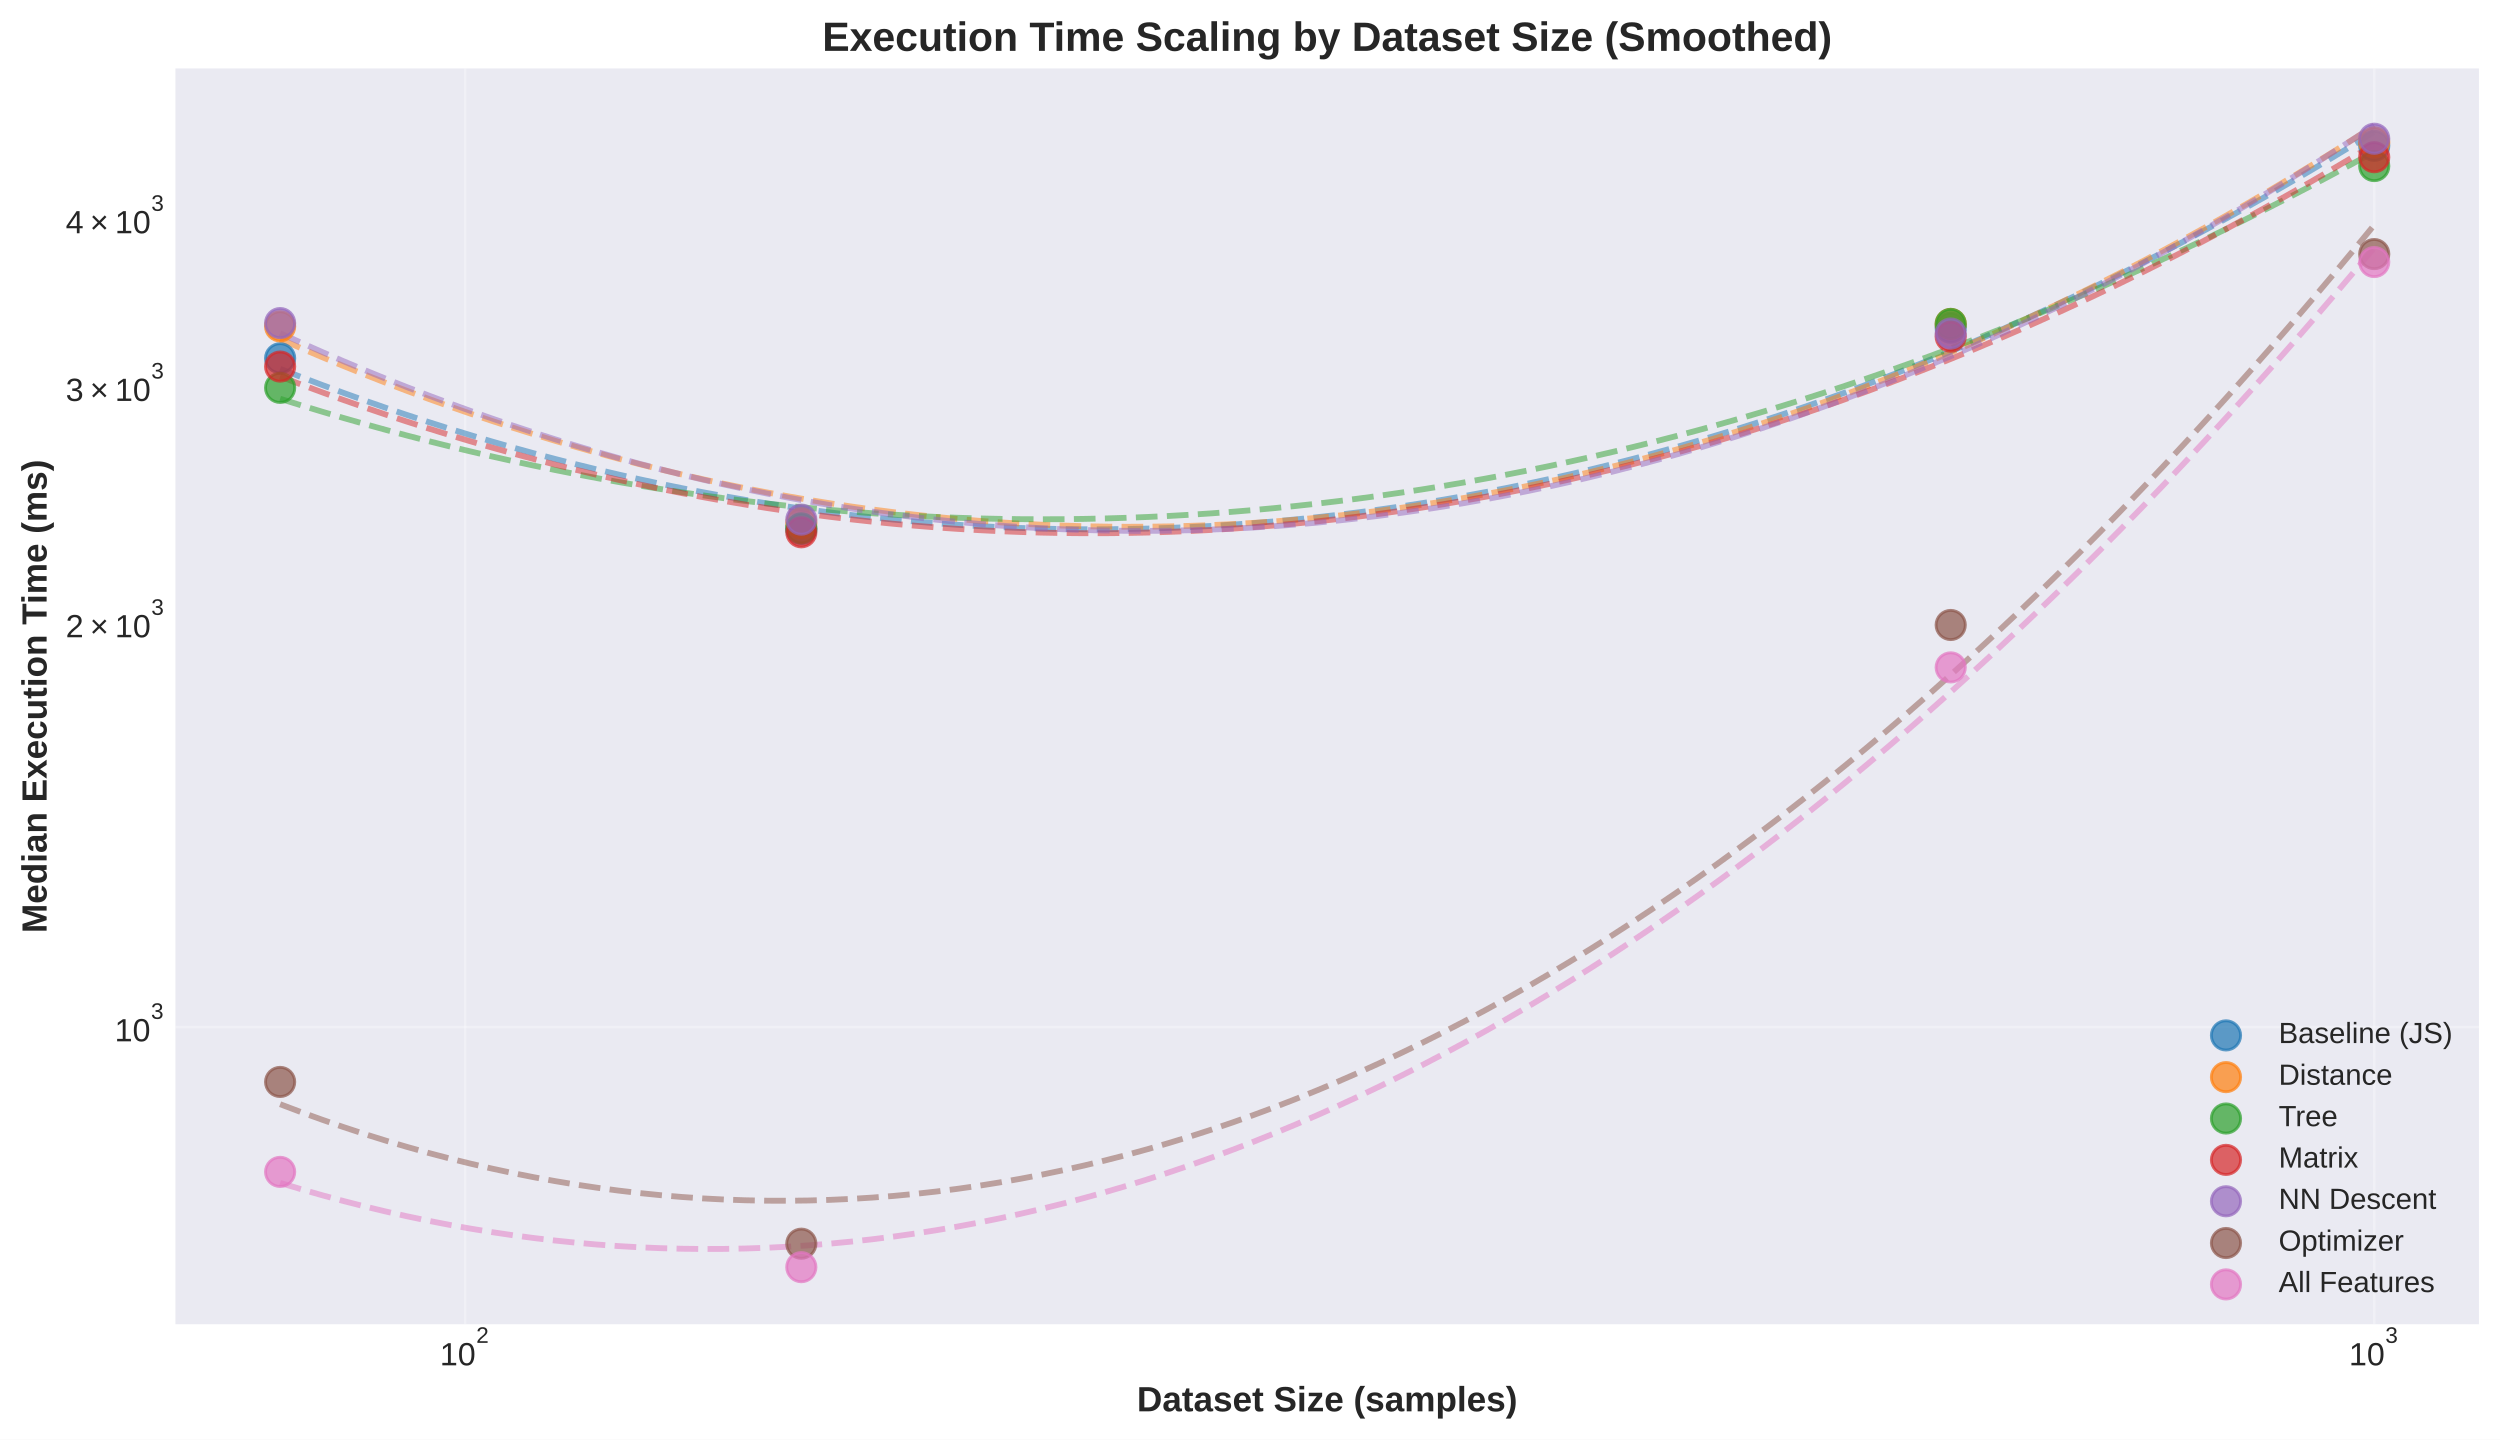
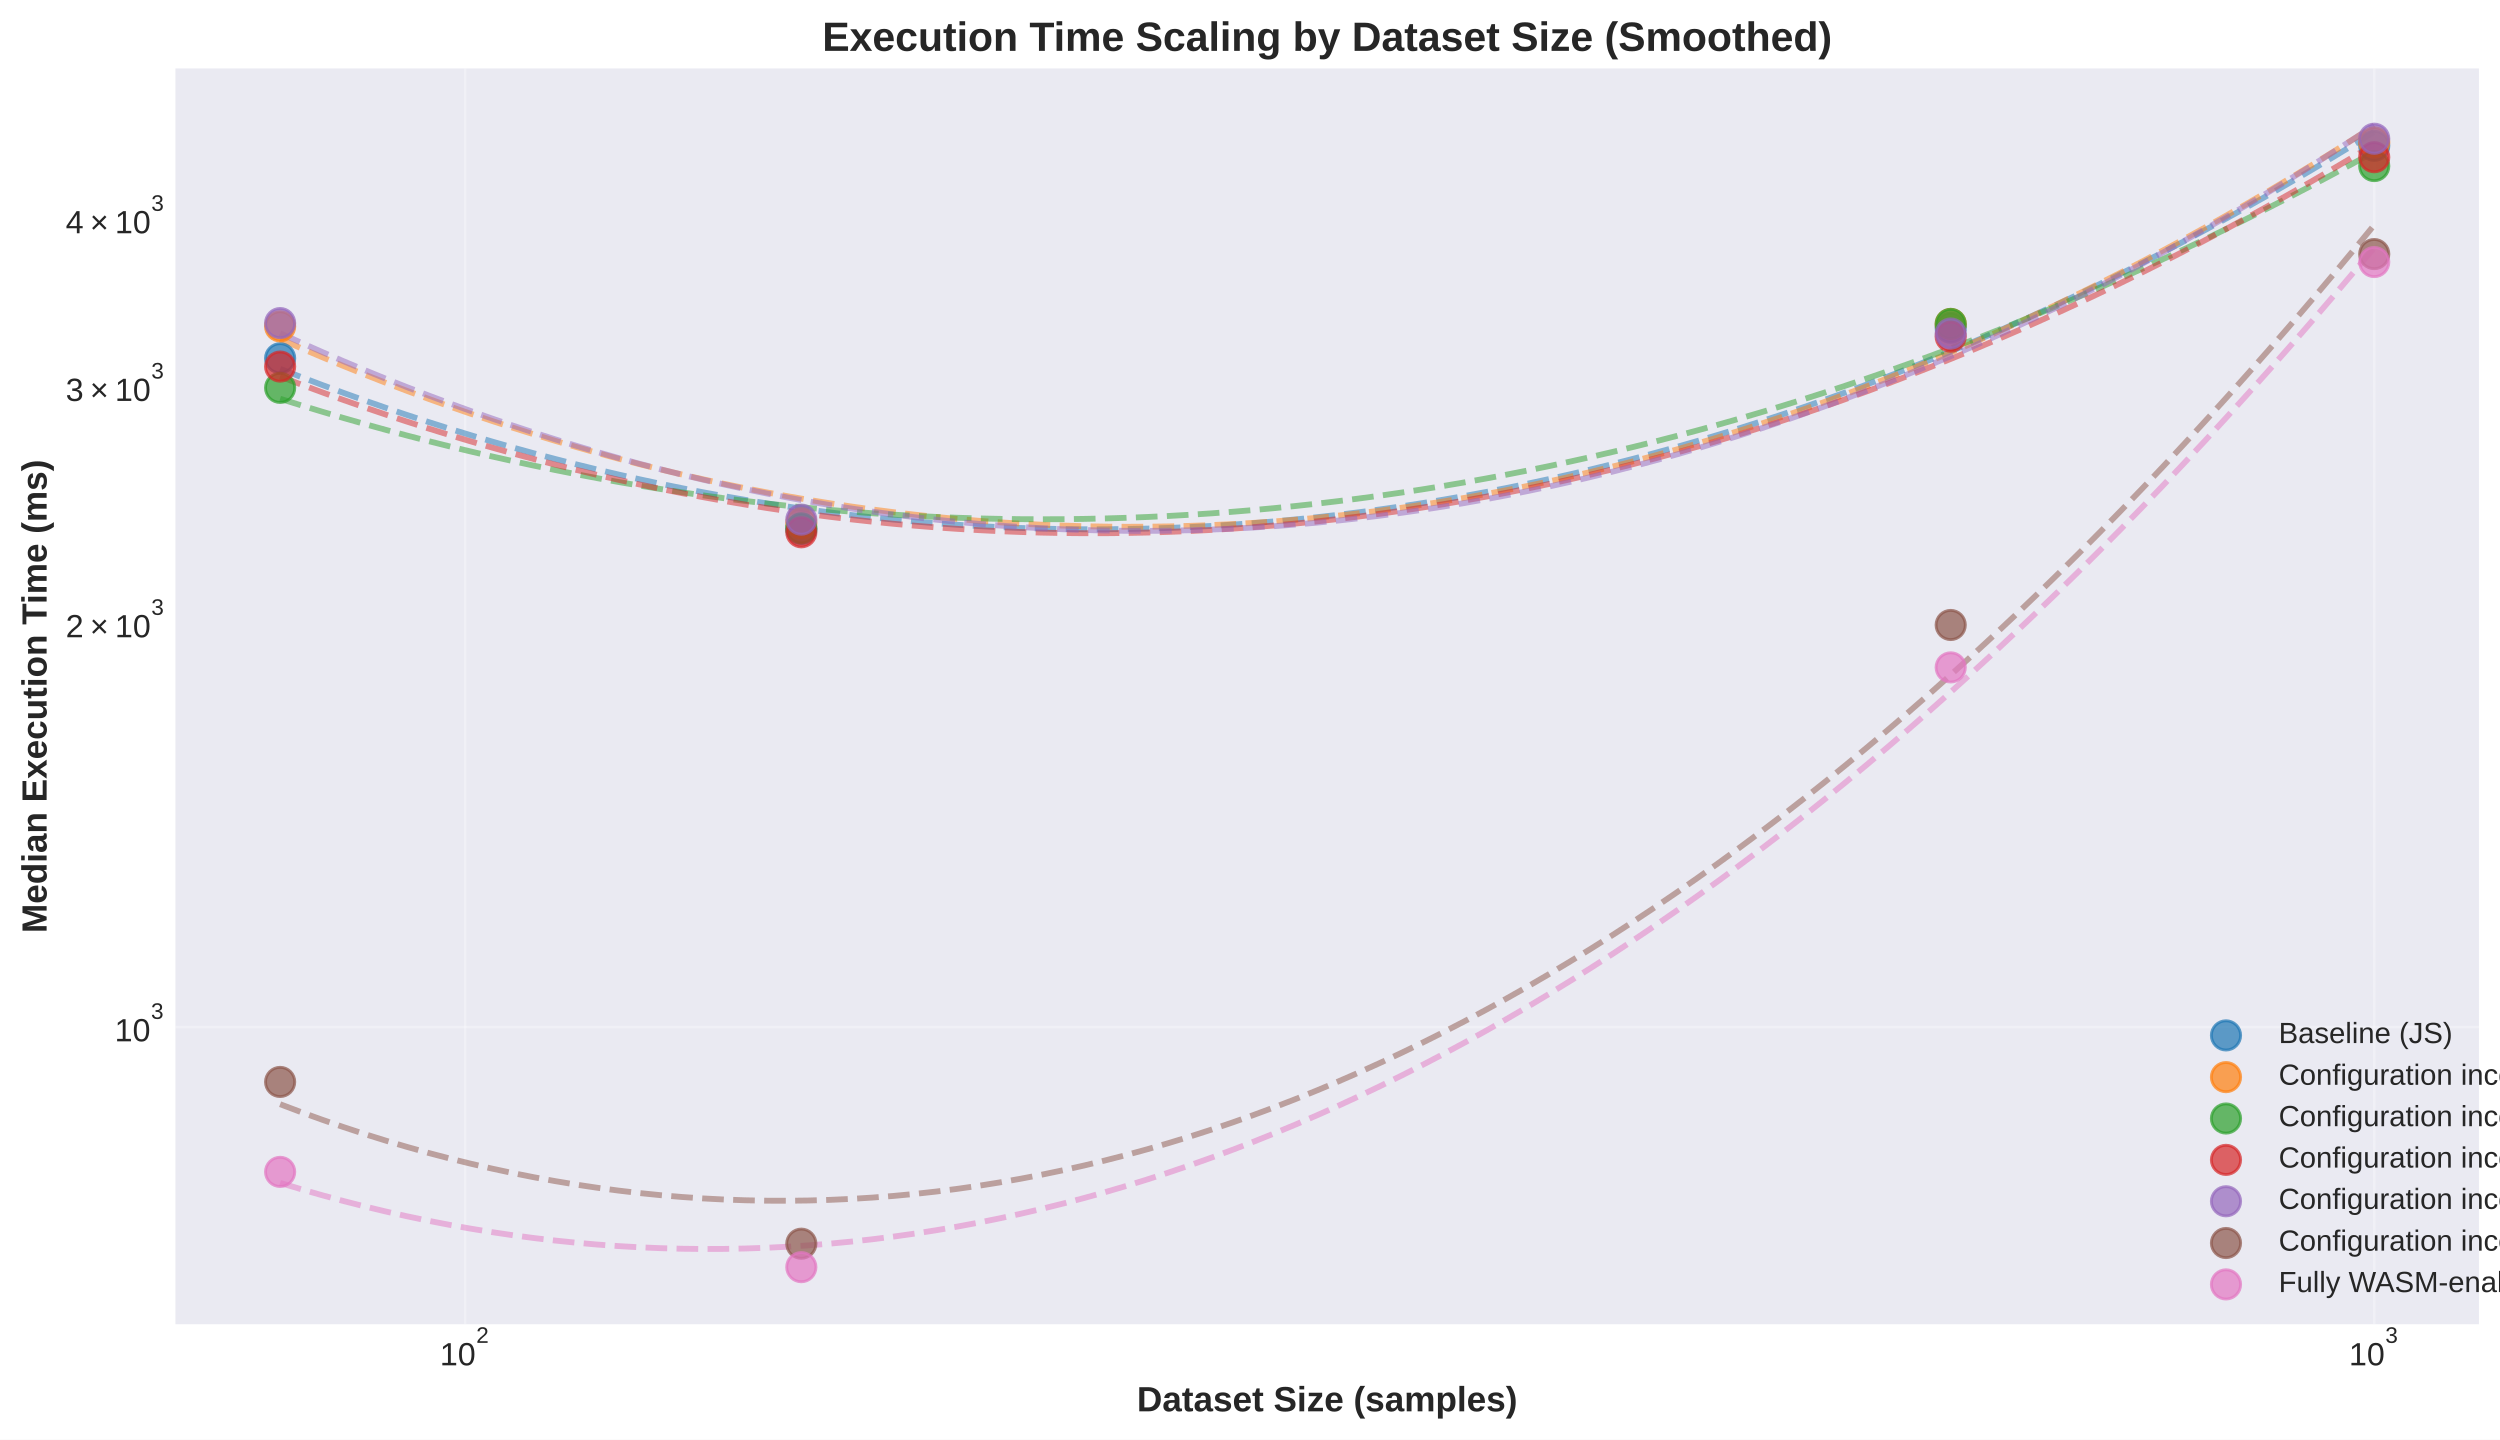
<svg xmlns="http://www.w3.org/2000/svg" xmlns:xlink="http://www.w3.org/1999/xlink" width="854.554pt" height="492.142pt" viewBox="0 0 854.554 492.142" version="1.1">
  <defs>
    <style type="text/css">*{stroke-linejoin: round; stroke-linecap: butt}</style>
  </defs>
  <g id="figure_1">
    <g id="patch_1">
      <path d="M 0 492.142  L 854.554 492.142  L 854.554 0  L 0 0  z " style="fill: #ffffff" />
    </g>
    <g id="axes_1">
      <g id="patch_2">
        <path d="M 59.961 452.651  L 847.354 452.651  L 847.354 23.392  L 59.961 23.392  z " style="fill: #eaeaf2" />
      </g>
      <g id="matplotlib.axis_1">
        <g id="xtick_1">
          <g id="line2d_1">
            <path d="M 158.993 452.651  L 158.993 23.392  " clip-path="url(#pbaa523c1a5)" style="fill: none; stroke: #ffffff; stroke-opacity: 0.3; stroke-width: 0.8; stroke-linecap: round" />
          </g>
          <g id="line2d_2" />
          <g id="text_1">
            <g style="fill: #262626" transform="translate(150.3575 467.4943)">
              <text>
                <tspan x="0" y="-0.799" style="font-size: 11px; font-family: 'Arial'; fill: #262626">1</tspan>
                <tspan x="6.118" y="-0.799" style="font-size: 11px; font-family: 'Arial'; fill: #262626">0</tspan>
                <tspan x="12.427" y="-8.466" style="font-size: 7.7px; font-family: 'Arial'; fill: #262626">2</tspan>
              </text>
            </g>
          </g>
        </g>
        <g id="xtick_2">
          <g id="line2d_3">
            <path d="M 811.564 452.651  L 811.564 23.392  " clip-path="url(#pbaa523c1a5)" style="fill: none; stroke: #ffffff; stroke-opacity: 0.3; stroke-width: 0.8; stroke-linecap: round" />
          </g>
          <g id="line2d_4" />
          <g id="text_2">
            <g style="fill: #262626" transform="translate(802.9288 467.4943)">
              <text>
                <tspan x="0" y="-0.799" style="font-size: 11px; font-family: 'Arial'; fill: #262626">1</tspan>
                <tspan x="6.118" y="-0.799" style="font-size: 11px; font-family: 'Arial'; fill: #262626">0</tspan>
                <tspan x="12.427" y="-8.466" style="font-size: 7.7px; font-family: 'Arial'; fill: #262626">3</tspan>
              </text>
            </g>
          </g>
        </g>
        <g id="xtick_3">
          <g id="line2d_5" />
        </g>
        <g id="xtick_4">
          <g id="line2d_6" />
        </g>
        <g id="xtick_5">
          <g id="line2d_7" />
        </g>
        <g id="xtick_6">
          <g id="line2d_8" />
        </g>
        <g id="xtick_7">
          <g id="line2d_9" />
        </g>
        <g id="xtick_8">
          <g id="line2d_10" />
        </g>
        <g id="xtick_9">
          <g id="line2d_11" />
        </g>
        <g id="xtick_10">
          <g id="line2d_12" />
        </g>
        <g id="xtick_11">
          <g id="line2d_13" />
        </g>
        <g id="xtick_12">
          <g id="line2d_14" />
        </g>
        <g id="text_3">
          <text style="font-weight: 700; font-size: 12px; font-family: 'Arial', 'Liberation Sans', 'DejaVu Sans', 'Bitstream Vera Sans', sans-serif; text-anchor: middle; fill: #262626" x="453.658" y="482.416" transform="rotate(-0 453.6578 482.4161)">Dataset Size (samples)</text>
        </g>
      </g>
      <g id="matplotlib.axis_2">
        <g id="ytick_1">
          <g id="line2d_15">
            <path d="M 59.961 351.074  L 847.354 351.074  " clip-path="url(#pbaa523c1a5)" style="fill: none; stroke: #ffffff; stroke-opacity: 0.3; stroke-width: 0.8; stroke-linecap: round" />
          </g>
          <g id="line2d_16" />
          <g id="text_4">
            <g style="fill: #262626" transform="translate(39.19125 356.7456)">
              <text>
                <tspan x="0" y="-0.799" style="font-size: 11px; font-family: 'Arial'; fill: #262626">1</tspan>
                <tspan x="6.118" y="-0.799" style="font-size: 11px; font-family: 'Arial'; fill: #262626">0</tspan>
                <tspan x="12.427" y="-8.466" style="font-size: 7.7px; font-family: 'Arial'; fill: #262626">3</tspan>
              </text>
            </g>
          </g>
        </g>
        <g id="ytick_2">
          <g id="line2d_17" />
        </g>
        <g id="ytick_3">
          <g id="line2d_18" />
        </g>
        <g id="ytick_4">
          <g id="line2d_19" />
        </g>
        <g id="ytick_5">
          <g id="line2d_20" />
          <g id="text_5">
            <g style="fill: #262626" transform="translate(22.46125 218.6413)">
              <text>
                <tspan x="0" y="-0.799" style="font-size: 11px; font-family: 'Arial'; fill: #262626">2</tspan>
                <tspan x="8.261" y="-0.799" style="font-size: 11px; font-family: 'Arial'; fill: #262626">×</tspan>
                <tspan x="16.828" y="-0.799" style="font-size: 11px; font-family: 'Arial'; fill: #262626">1</tspan>
                <tspan x="22.945" y="-0.799" style="font-size: 11px; font-family: 'Arial'; fill: #262626">0</tspan>
                <tspan x="29.255" y="-8.466" style="font-size: 7.7px; font-family: 'Arial'; fill: #262626">3</tspan>
              </text>
            </g>
          </g>
        </g>
        <g id="ytick_6">
          <g id="line2d_21" />
          <g id="text_6">
            <g style="fill: #262626" transform="translate(22.46125 137.8555)">
              <text>
                <tspan x="0" y="-0.799" style="font-size: 11px; font-family: 'Arial'; fill: #262626">3</tspan>
                <tspan x="8.261" y="-0.799" style="font-size: 11px; font-family: 'Arial'; fill: #262626">×</tspan>
                <tspan x="16.828" y="-0.799" style="font-size: 11px; font-family: 'Arial'; fill: #262626">1</tspan>
                <tspan x="22.945" y="-0.799" style="font-size: 11px; font-family: 'Arial'; fill: #262626">0</tspan>
                <tspan x="29.255" y="-8.466" style="font-size: 7.7px; font-family: 'Arial'; fill: #262626">3</tspan>
              </text>
            </g>
          </g>
        </g>
        <g id="ytick_7">
          <g id="line2d_22" />
          <g id="text_7">
            <g style="fill: #262626" transform="translate(22.46125 80.53709)">
              <text>
                <tspan x="0" y="-0.799" style="font-size: 11px; font-family: 'Arial'; fill: #262626">4</tspan>
                <tspan x="8.261" y="-0.799" style="font-size: 11px; font-family: 'Arial'; fill: #262626">×</tspan>
                <tspan x="16.828" y="-0.799" style="font-size: 11px; font-family: 'Arial'; fill: #262626">1</tspan>
                <tspan x="22.945" y="-0.799" style="font-size: 11px; font-family: 'Arial'; fill: #262626">0</tspan>
                <tspan x="29.255" y="-8.466" style="font-size: 7.7px; font-family: 'Arial'; fill: #262626">3</tspan>
              </text>
            </g>
          </g>
        </g>
        <g id="ytick_8">
          <g id="line2d_23" />
        </g>
        <g id="text_8">
          <text style="font-weight: 700; font-size: 12px; font-family: 'Arial', 'Liberation Sans', 'DejaVu Sans', 'Bitstream Vera Sans', sans-serif; text-anchor: middle; fill: #262626" x="15.936" y="238.021" transform="rotate(-90 15.93562 238.021)">Median Execution Time (ms)</text>
        </g>
      </g>
      <g id="line2d_24">
        <path d="M 95.752 126.076  L 102.982 128.89  L 110.213 131.63  L 117.443 134.297  L 124.674 136.889  L 131.904 139.407  L 139.134 141.85  L 146.365 144.22  L 153.595 146.516  L 160.826 148.737  L 168.056 150.884  L 175.287 152.957  L 182.517 154.957  L 189.747 156.881  L 196.978 158.732  L 204.208 160.509  L 211.439 162.211  L 218.669 163.84  L 225.899 165.394  L 233.13 166.874  L 240.36 168.28  L 247.591 169.612  L 254.821 170.87  L 262.052 172.054  L 269.282 173.163  L 276.512 174.199  L 283.743 175.16  L 290.973 176.047  L 298.204 176.86  L 305.434 177.599  L 312.665 178.264  L 319.895 178.855  L 327.125 179.371  L 334.356 179.813  L 341.586 180.182  L 348.817 180.476  L 356.047 180.696  L 363.278 180.842  L 370.508 180.914  L 377.738 180.911  L 384.969 180.835  L 392.199 180.684  L 399.43 180.46  L 406.66 180.161  L 413.891 179.788  L 421.121 179.341  L 428.351 178.819  L 435.582 178.224  L 442.812 177.555  L 450.043 176.811  L 457.273 175.993  L 464.503 175.101  L 471.734 174.135  L 478.964 173.095  L 486.195 171.981  L 493.425 170.793  L 500.656 169.53  L 507.886 168.194  L 515.116 166.783  L 522.347 165.298  L 529.577 163.739  L 536.808 162.106  L 544.038 160.399  L 551.269 158.617  L 558.499 156.762  L 565.729 154.832  L 572.96 152.829  L 580.19 150.751  L 587.421 148.599  L 594.651 146.373  L 601.882 144.072  L 609.112 141.698  L 616.342 139.25  L 623.573 136.727  L 630.803 134.13  L 638.034 131.459  L 645.264 128.714  L 652.495 125.895  L 659.725 123.002  L 666.955 120.035  L 674.186 116.993  L 681.416 113.878  L 688.647 110.688  L 695.877 107.424  L 703.107 104.086  L 710.338 100.674  L 717.568 97.188  L 724.799 93.627  L 732.029 89.993  L 739.26 86.284  L 746.49 82.501  L 753.72 78.644  L 760.951 74.713  L 768.181 70.708  L 775.412 66.629  L 782.642 62.476  L 789.873 58.248  L 797.103 53.947  L 804.333 49.571  L 811.564 45.121  " clip-path="url(#pbaa523c1a5)" style="fill: none; stroke-dasharray: 7.4,3.2; stroke-dashoffset: 0; stroke: #1f77b4; stroke-opacity: 0.5; stroke-width: 2" />
      </g>
      <g id="line2d_25">
        <path d="M 95.752 115.899  L 102.982 119.05  L 110.213 122.122  L 117.443 125.115  L 124.674 128.028  L 131.904 130.862  L 139.134 133.616  L 146.365 136.291  L 153.595 138.887  L 160.826 141.404  L 168.056 143.841  L 175.287 146.198  L 182.517 148.477  L 189.747 150.676  L 196.978 152.796  L 204.208 154.836  L 211.439 156.797  L 218.669 158.679  L 225.899 160.481  L 233.13 162.204  L 240.36 163.848  L 247.591 165.413  L 254.821 166.898  L 262.052 168.303  L 269.282 169.63  L 276.512 170.877  L 283.743 172.044  L 290.973 173.133  L 298.204 174.142  L 305.434 175.071  L 312.665 175.922  L 319.895 176.693  L 327.125 177.384  L 334.356 177.997  L 341.586 178.53  L 348.817 178.983  L 356.047 179.358  L 363.278 179.653  L 370.508 179.868  L 377.738 180.005  L 384.969 180.062  L 392.199 180.039  L 399.43 179.937  L 406.66 179.756  L 413.891 179.496  L 421.121 179.156  L 428.351 178.737  L 435.582 178.239  L 442.812 177.661  L 450.043 177.004  L 457.273 176.267  L 464.503 175.452  L 471.734 174.557  L 478.964 173.582  L 486.195 172.528  L 493.425 171.395  L 500.656 170.183  L 507.886 168.891  L 515.116 167.52  L 522.347 166.069  L 529.577 164.54  L 536.808 162.93  L 544.038 161.242  L 551.269 159.474  L 558.499 157.627  L 565.729 155.7  L 572.96 153.695  L 580.19 151.609  L 587.421 149.445  L 594.651 147.201  L 601.882 144.878  L 609.112 142.475  L 616.342 139.993  L 623.573 137.432  L 630.803 134.792  L 638.034 132.072  L 645.264 129.273  L 652.495 126.394  L 659.725 123.436  L 666.955 120.399  L 674.186 117.282  L 681.416 114.086  L 688.647 110.811  L 695.877 107.457  L 703.107 104.023  L 710.338 100.509  L 717.568 96.917  L 724.799 93.245  L 732.029 89.494  L 739.26 85.663  L 746.49 81.753  L 753.72 77.764  L 760.951 73.695  L 768.181 69.547  L 775.412 65.32  L 782.642 61.013  L 789.873 56.627  L 797.103 52.162  L 804.333 47.617  L 811.564 42.993  " clip-path="url(#pbaa523c1a5)" style="fill: none; stroke-dasharray: 7.4,3.2; stroke-dashoffset: 0; stroke: #ff7f0e; stroke-opacity: 0.5; stroke-width: 2" />
      </g>
      <g id="line2d_26">
        <path d="M 95.752 136.312  L 102.982 138.565  L 110.213 140.755  L 117.443 142.881  L 124.674 144.944  L 131.904 146.944  L 139.134 148.88  L 146.365 150.753  L 153.595 152.563  L 160.826 154.309  L 168.056 155.992  L 175.287 157.611  L 182.517 159.167  L 189.747 160.66  L 196.978 162.089  L 204.208 163.455  L 211.439 164.757  L 218.669 165.996  L 225.899 167.172  L 233.13 168.284  L 240.36 169.333  L 247.591 170.319  L 254.821 171.241  L 262.052 172.099  L 269.282 172.895  L 276.512 173.627  L 283.743 174.295  L 290.973 174.9  L 298.204 175.442  L 305.434 175.92  L 312.665 176.335  L 319.895 176.687  L 327.125 176.975  L 334.356 177.2  L 341.586 177.362  L 348.817 177.46  L 356.047 177.494  L 363.278 177.466  L 370.508 177.373  L 377.738 177.218  L 384.969 176.999  L 392.199 176.717  L 399.43 176.371  L 406.66 175.962  L 413.891 175.49  L 421.121 174.954  L 428.351 174.355  L 435.582 173.692  L 442.812 172.966  L 450.043 172.177  L 457.273 171.324  L 464.503 170.408  L 471.734 169.428  L 478.964 168.385  L 486.195 167.279  L 493.425 166.109  L 500.656 164.876  L 507.886 163.579  L 515.116 162.22  L 522.347 160.796  L 529.577 159.31  L 536.808 157.76  L 544.038 156.146  L 551.269 154.469  L 558.499 152.729  L 565.729 150.926  L 572.96 149.059  L 580.19 147.128  L 587.421 145.134  L 594.651 143.077  L 601.882 140.957  L 609.112 138.773  L 616.342 136.525  L 623.573 134.215  L 630.803 131.841  L 638.034 129.403  L 645.264 126.902  L 652.495 124.338  L 659.725 121.71  L 666.955 119.019  L 674.186 116.265  L 681.416 113.447  L 688.647 110.566  L 695.877 107.621  L 703.107 104.613  L 710.338 101.542  L 717.568 98.407  L 724.799 95.209  L 732.029 91.947  L 739.26 88.622  L 746.49 85.234  L 753.72 81.782  L 760.951 78.267  L 768.181 74.689  L 775.412 71.047  L 782.642 67.342  L 789.873 63.573  L 797.103 59.741  L 804.333 55.846  L 811.564 51.887  " clip-path="url(#pbaa523c1a5)" style="fill: none; stroke-dasharray: 7.4,3.2; stroke-dashoffset: 0; stroke: #2ca02c; stroke-opacity: 0.5; stroke-width: 2" />
      </g>
      <g id="line2d_27">
        <path d="M 95.752 128.7  L 102.982 131.451  L 110.213 134.13  L 117.443 136.736  L 124.674 139.27  L 131.904 141.731  L 139.134 144.12  L 146.365 146.436  L 153.595 148.679  L 160.826 150.851  L 168.056 152.949  L 175.287 154.975  L 182.517 156.929  L 189.747 158.81  L 196.978 160.618  L 204.208 162.355  L 211.439 164.018  L 218.669 165.609  L 225.899 167.128  L 233.13 168.573  L 240.36 169.947  L 247.591 171.248  L 254.821 172.476  L 262.052 173.632  L 269.282 174.716  L 276.512 175.726  L 283.743 176.665  L 290.973 177.531  L 298.204 178.324  L 305.434 179.045  L 312.665 179.693  L 319.895 180.269  L 327.125 180.772  L 334.356 181.203  L 341.586 181.561  L 348.817 181.847  L 356.047 182.06  L 363.278 182.201  L 370.508 182.269  L 377.738 182.264  L 384.969 182.187  L 392.199 182.038  L 399.43 181.816  L 406.66 181.522  L 413.891 181.155  L 421.121 180.715  L 428.351 180.203  L 435.582 179.619  L 442.812 178.962  L 450.043 178.232  L 457.273 177.43  L 464.503 176.556  L 471.734 175.608  L 478.964 174.589  L 486.195 173.497  L 493.425 172.332  L 500.656 171.095  L 507.886 169.785  L 515.116 168.403  L 522.347 166.948  L 529.577 165.421  L 536.808 163.821  L 544.038 162.149  L 551.269 160.404  L 558.499 158.587  L 565.729 156.697  L 572.96 154.735  L 580.19 152.7  L 587.421 150.593  L 594.651 148.413  L 601.882 146.16  L 609.112 143.835  L 616.342 141.438  L 623.573 138.968  L 630.803 136.426  L 638.034 133.811  L 645.264 131.123  L 652.495 128.363  L 659.725 125.531  L 666.955 122.625  L 674.186 119.648  L 681.416 116.598  L 688.647 113.475  L 695.877 110.28  L 703.107 107.012  L 710.338 103.672  L 717.568 100.26  L 724.799 96.774  L 732.029 93.217  L 739.26 89.586  L 746.49 85.884  L 753.72 82.108  L 760.951 78.261  L 768.181 74.34  L 775.412 70.348  L 782.642 66.282  L 789.873 62.144  L 797.103 57.934  L 804.333 53.651  L 811.564 49.296  " clip-path="url(#pbaa523c1a5)" style="fill: none; stroke-dasharray: 7.4,3.2; stroke-dashoffset: 0; stroke: #d62728; stroke-opacity: 0.5; stroke-width: 2" />
      </g>
      <g id="line2d_28">
        <path d="M 95.752 113.89  L 102.982 117.169  L 110.213 120.367  L 117.443 123.483  L 124.674 126.518  L 131.904 129.471  L 139.134 132.342  L 146.365 135.132  L 153.595 137.84  L 160.826 140.467  L 168.056 143.013  L 175.287 145.476  L 182.517 147.858  L 189.747 150.159  L 196.978 152.378  L 204.208 154.516  L 211.439 156.572  L 218.669 158.546  L 225.899 160.439  L 233.13 162.25  L 240.36 163.98  L 247.591 165.628  L 254.821 167.194  L 262.052 168.68  L 269.282 170.083  L 276.512 171.405  L 283.743 172.645  L 290.973 173.804  L 298.204 174.881  L 305.434 175.877  L 312.665 176.791  L 319.895 177.624  L 327.125 178.375  L 334.356 179.044  L 341.586 179.632  L 348.817 180.138  L 356.047 180.563  L 363.278 180.906  L 370.508 181.168  L 377.738 181.348  L 384.969 181.447  L 392.199 181.464  L 399.43 181.399  L 406.66 181.253  L 413.891 181.025  L 421.121 180.716  L 428.351 180.325  L 435.582 179.853  L 442.812 179.299  L 450.043 178.663  L 457.273 177.946  L 464.503 177.148  L 471.734 176.268  L 478.964 175.306  L 486.195 174.263  L 493.425 173.138  L 500.656 171.931  L 507.886 170.644  L 515.116 169.274  L 522.347 167.823  L 529.577 166.29  L 536.808 164.676  L 544.038 162.98  L 551.269 161.203  L 558.499 159.344  L 565.729 157.404  L 572.96 155.382  L 580.19 153.278  L 587.421 151.093  L 594.651 148.827  L 601.882 146.479  L 609.112 144.049  L 616.342 141.538  L 623.573 138.945  L 630.803 136.27  L 638.034 133.514  L 645.264 130.677  L 652.495 127.758  L 659.725 124.757  L 666.955 121.675  L 674.186 118.511  L 681.416 115.266  L 688.647 111.939  L 695.877 108.53  L 703.107 105.04  L 710.338 101.469  L 717.568 97.816  L 724.799 94.081  L 732.029 90.265  L 739.26 86.367  L 746.49 82.388  L 753.72 78.327  L 760.951 74.184  L 768.181 69.96  L 775.412 65.655  L 782.642 61.267  L 789.873 56.799  L 797.103 52.249  L 804.333 47.617  L 811.564 42.903  " clip-path="url(#pbaa523c1a5)" style="fill: none; stroke-dasharray: 7.4,3.2; stroke-dashoffset: 0; stroke: #9467bd; stroke-opacity: 0.5; stroke-width: 2" />
      </g>
      <g id="line2d_29">
        <path d="M 95.752 377.44  L 102.982 380.168  L 110.213 382.778  L 117.443 385.271  L 124.674 387.646  L 131.904 389.903  L 139.134 392.043  L 146.365 394.065  L 153.595 395.97  L 160.826 397.757  L 168.056 399.426  L 175.287 400.978  L 182.517 402.412  L 189.747 403.728  L 196.978 404.927  L 204.208 406.008  L 211.439 406.972  L 218.669 407.818  L 225.899 408.546  L 233.13 409.157  L 240.36 409.65  L 247.591 410.025  L 254.821 410.283  L 262.052 410.423  L 269.282 410.446  L 276.512 410.351  L 283.743 410.138  L 290.973 409.808  L 298.204 409.36  L 305.434 408.794  L 312.665 408.111  L 319.895 407.31  L 327.125 406.392  L 334.356 405.356  L 341.586 404.202  L 348.817 402.931  L 356.047 401.542  L 363.278 400.035  L 370.508 398.411  L 377.738 396.669  L 384.969 394.81  L 392.199 392.833  L 399.43 390.738  L 406.66 388.526  L 413.891 386.196  L 421.121 383.748  L 428.351 381.183  L 435.582 378.5  L 442.812 375.7  L 450.043 372.782  L 457.273 369.746  L 464.503 366.593  L 471.734 363.322  L 478.964 359.933  L 486.195 356.427  L 493.425 352.803  L 500.656 349.062  L 507.886 345.202  L 515.116 341.226  L 522.347 337.131  L 529.577 332.919  L 536.808 328.59  L 544.038 324.143  L 551.269 319.578  L 558.499 314.895  L 565.729 310.095  L 572.96 305.178  L 580.19 300.142  L 587.421 294.989  L 594.651 289.719  L 601.882 284.331  L 609.112 278.825  L 616.342 273.201  L 623.573 267.46  L 630.803 261.601  L 638.034 255.625  L 645.264 249.531  L 652.495 243.32  L 659.725 236.99  L 666.955 230.544  L 674.186 223.979  L 681.416 217.297  L 688.647 210.497  L 695.877 203.58  L 703.107 196.545  L 710.338 189.392  L 717.568 182.122  L 724.799 174.734  L 732.029 167.229  L 739.26 159.606  L 746.49 151.865  L 753.72 144.007  L 760.951 136.031  L 768.181 127.937  L 775.412 119.726  L 782.642 111.397  L 789.873 102.951  L 797.103 94.387  L 804.333 85.705  L 811.564 76.906  " clip-path="url(#pbaa523c1a5)" style="fill: none; stroke-dasharray: 7.4,3.2; stroke-dashoffset: 0; stroke: #8c564b; stroke-opacity: 0.5; stroke-width: 2" />
      </g>
      <g id="line2d_30">
        <path d="M 95.752 404.337  L 102.982 406.515  L 110.213 408.583  L 117.443 410.54  L 124.674 412.387  L 131.904 414.123  L 139.134 415.75  L 146.365 417.266  L 153.595 418.671  L 160.826 419.966  L 168.056 421.151  L 175.287 422.226  L 182.517 423.19  L 189.747 424.044  L 196.978 424.787  L 204.208 425.42  L 211.439 425.943  L 218.669 426.355  L 225.899 426.657  L 233.13 426.849  L 240.36 426.931  L 247.591 426.902  L 254.821 426.762  L 262.052 426.513  L 269.282 426.152  L 276.512 425.682  L 283.743 425.101  L 290.973 424.41  L 298.204 423.609  L 305.434 422.697  L 312.665 421.675  L 319.895 420.542  L 327.125 419.3  L 334.356 417.946  L 341.586 416.483  L 348.817 414.909  L 356.047 413.225  L 363.278 411.43  L 370.508 409.525  L 377.738 407.51  L 384.969 405.384  L 392.199 403.148  L 399.43 400.802  L 406.66 398.345  L 413.891 395.778  L 421.121 393.101  L 428.351 390.313  L 435.582 387.415  L 442.812 384.407  L 450.043 381.288  L 457.273 378.059  L 464.503 374.72  L 471.734 371.27  L 478.964 367.71  L 486.195 364.039  L 493.425 360.258  L 500.656 356.367  L 507.886 352.366  L 515.116 348.254  L 522.347 344.031  L 529.577 339.699  L 536.808 335.256  L 544.038 330.703  L 551.269 326.039  L 558.499 321.265  L 565.729 316.381  L 572.96 311.386  L 580.19 306.281  L 587.421 301.065  L 594.651 295.74  L 601.882 290.304  L 609.112 284.757  L 616.342 279.1  L 623.573 273.333  L 630.803 267.456  L 638.034 261.468  L 645.264 255.37  L 652.495 249.161  L 659.725 242.842  L 666.955 236.413  L 674.186 229.873  L 681.416 223.223  L 688.647 216.463  L 695.877 209.593  L 703.107 202.612  L 710.338 195.52  L 717.568 188.319  L 724.799 181.007  L 732.029 173.584  L 739.26 166.051  L 746.49 158.408  L 753.72 150.655  L 760.951 142.791  L 768.181 134.817  L 775.412 126.733  L 782.642 118.538  L 789.873 110.233  L 797.103 101.817  L 804.333 93.291  L 811.564 84.655  " clip-path="url(#pbaa523c1a5)" style="fill: none; stroke-dasharray: 7.4,3.2; stroke-dashoffset: 0; stroke: #e377c2; stroke-opacity: 0.5; stroke-width: 2" />
      </g>
      <g id="patch_3">
        <path d="M 59.961 452.651  L 59.961 23.392  " style="fill: none" />
      </g>
      <g id="patch_4">
        <path d="M 847.354 452.651  L 847.354 23.392  " style="fill: none" />
      </g>
      <g id="patch_5">
        <path d="M 59.961 452.651  L 847.354 452.651  " style="fill: none" />
      </g>
      <g id="patch_6">
        <path d="M 59.961 23.392  L 847.354 23.392  " style="fill: none" />
      </g>
      <g id="PathCollection_1">
        <defs>
          <path id="m780266c0a6" d="M 0 5  C 1.326 5 2.598 4.473 3.536 3.536  C 4.473 2.598 5 1.326 5 0  C 5 -1.326 4.473 -2.598 3.536 -3.536  C 2.598 -4.473 1.326 -5 0 -5  C -1.326 -5 -2.598 -4.473 -3.536 -3.536  C -4.473 -2.598 -5 -1.326 -5 0  C -5 1.326 -4.473 2.598 -3.536 3.536  C -2.598 4.473 -1.326 5 0 5  z " style="stroke: #1f77b4; stroke-opacity: 0.7" />
        </defs>
        <g clip-path="url(#pbaa523c1a5)">
          <use xlink:href="#m780266c0a6" x="95.752" y="122.463" style="fill: #1f77b4; fill-opacity: 0.7; stroke: #1f77b4; stroke-opacity: 0.7" />
          <use xlink:href="#m780266c0a6" x="273.905" y="180.825" style="fill: #1f77b4; fill-opacity: 0.7; stroke: #1f77b4; stroke-opacity: 0.7" />
          <use xlink:href="#m780266c0a6" x="666.792" y="112.002" style="fill: #1f77b4; fill-opacity: 0.7; stroke: #1f77b4; stroke-opacity: 0.7" />
          <use xlink:href="#m780266c0a6" x="811.564" y="49.843" style="fill: #1f77b4; fill-opacity: 0.7; stroke: #1f77b4; stroke-opacity: 0.7" />
        </g>
      </g>
      <g id="PathCollection_2">
        <defs>
          <path id="m4e91615a01" d="M 0 5  C 1.326 5 2.598 4.473 3.536 3.536  C 4.473 2.598 5 1.326 5 0  C 5 -1.326 4.473 -2.598 3.536 -3.536  C 2.598 -4.473 1.326 -5 0 -5  C -1.326 -5 -2.598 -4.473 -3.536 -3.536  C -4.473 -2.598 -5 -1.326 -5 0  C -5 1.326 -4.473 2.598 -3.536 3.536  C -2.598 4.473 -1.326 5 0 5  z " style="stroke: #ff7f0e; stroke-opacity: 0.7" />
        </defs>
        <g clip-path="url(#pbaa523c1a5)">
          <use xlink:href="#m4e91615a01" x="95.752" y="111.561" style="fill: #ff7f0e; fill-opacity: 0.7; stroke: #ff7f0e; stroke-opacity: 0.7" />
          <use xlink:href="#m4e91615a01" x="273.905" y="178.83" style="fill: #ff7f0e; fill-opacity: 0.7; stroke: #ff7f0e; stroke-opacity: 0.7" />
          <use xlink:href="#m4e91615a01" x="666.792" y="110.743" style="fill: #ff7f0e; fill-opacity: 0.7; stroke: #ff7f0e; stroke-opacity: 0.7" />
          <use xlink:href="#m4e91615a01" x="811.564" y="48.663" style="fill: #ff7f0e; fill-opacity: 0.7; stroke: #ff7f0e; stroke-opacity: 0.7" />
        </g>
      </g>
      <g id="PathCollection_3">
        <defs>
          <path id="m1f837b96e8" d="M 0 5  C 1.326 5 2.598 4.473 3.536 3.536  C 4.473 2.598 5 1.326 5 0  C 5 -1.326 4.473 -2.598 3.536 -3.536  C 2.598 -4.473 1.326 -5 0 -5  C -1.326 -5 -2.598 -4.473 -3.536 -3.536  C -4.473 -2.598 -5 -1.326 -5 0  C -5 1.326 -4.473 2.598 -3.536 3.536  C -2.598 4.473 -1.326 5 0 5  z " style="stroke: #2ca02c; stroke-opacity: 0.7" />
        </defs>
        <g clip-path="url(#pbaa523c1a5)">
          <use xlink:href="#m1f837b96e8" x="95.752" y="132.579" style="fill: #2ca02c; fill-opacity: 0.7; stroke: #2ca02c; stroke-opacity: 0.7" />
          <use xlink:href="#m1f837b96e8" x="273.905" y="180.592" style="fill: #2ca02c; fill-opacity: 0.7; stroke: #2ca02c; stroke-opacity: 0.7" />
          <use xlink:href="#m1f837b96e8" x="666.792" y="110.713" style="fill: #2ca02c; fill-opacity: 0.7; stroke: #2ca02c; stroke-opacity: 0.7" />
          <use xlink:href="#m1f837b96e8" x="811.564" y="56.765" style="fill: #2ca02c; fill-opacity: 0.7; stroke: #2ca02c; stroke-opacity: 0.7" />
        </g>
      </g>
      <g id="PathCollection_4">
        <defs>
          <path id="m48a22234f8" d="M 0 5  C 1.326 5 2.598 4.473 3.536 3.536  C 4.473 2.598 5 1.326 5 0  C 5 -1.326 4.473 -2.598 3.536 -3.536  C 2.598 -4.473 1.326 -5 0 -5  C -1.326 -5 -2.598 -4.473 -3.536 -3.536  C -4.473 -2.598 -5 -1.326 -5 0  C -5 1.326 -4.473 2.598 -3.536 3.536  C -2.598 4.473 -1.326 5 0 5  z " style="stroke: #d62728; stroke-opacity: 0.7" />
        </defs>
        <g clip-path="url(#pbaa523c1a5)">
          <use xlink:href="#m48a22234f8" x="95.752" y="125.301" style="fill: #d62728; fill-opacity: 0.7; stroke: #d62728; stroke-opacity: 0.7" />
          <use xlink:href="#m48a22234f8" x="273.905" y="181.948" style="fill: #d62728; fill-opacity: 0.7; stroke: #d62728; stroke-opacity: 0.7" />
          <use xlink:href="#m48a22234f8" x="666.792" y="115.071" style="fill: #d62728; fill-opacity: 0.7; stroke: #d62728; stroke-opacity: 0.7" />
          <use xlink:href="#m48a22234f8" x="811.564" y="53.738" style="fill: #d62728; fill-opacity: 0.7; stroke: #d62728; stroke-opacity: 0.7" />
        </g>
      </g>
      <g id="PathCollection_5">
        <defs>
          <path id="m4543b470b8" d="M 0 5  C 1.326 5 2.598 4.473 3.536 3.536  C 4.473 2.598 5 1.326 5 0  C 5 -1.326 4.473 -2.598 3.536 -3.536  C 2.598 -4.473 1.326 -5 0 -5  C -1.326 -5 -2.598 -4.473 -3.536 -3.536  C -4.473 -2.598 -5 -1.326 -5 0  C -5 1.326 -4.473 2.598 -3.536 3.536  C -2.598 4.473 -1.326 5 0 5  z " style="stroke: #9467bd; stroke-opacity: 0.7" />
        </defs>
        <g clip-path="url(#pbaa523c1a5)">
          <use xlink:href="#m4543b470b8" x="95.752" y="110.436" style="fill: #9467bd; fill-opacity: 0.7; stroke: #9467bd; stroke-opacity: 0.7" />
          <use xlink:href="#m4543b470b8" x="273.905" y="177.621" style="fill: #9467bd; fill-opacity: 0.7; stroke: #9467bd; stroke-opacity: 0.7" />
          <use xlink:href="#m4543b470b8" x="666.792" y="114.001" style="fill: #9467bd; fill-opacity: 0.7; stroke: #9467bd; stroke-opacity: 0.7" />
          <use xlink:href="#m4543b470b8" x="811.564" y="47.418" style="fill: #9467bd; fill-opacity: 0.7; stroke: #9467bd; stroke-opacity: 0.7" />
        </g>
      </g>
      <g id="PathCollection_6">
        <defs>
          <path id="md558dacf26" d="M 0 5  C 1.326 5 2.598 4.473 3.536 3.536  C 4.473 2.598 5 1.326 5 0  C 5 -1.326 4.473 -2.598 3.536 -3.536  C 2.598 -4.473 1.326 -5 0 -5  C -1.326 -5 -2.598 -4.473 -3.536 -3.536  C -4.473 -2.598 -5 -1.326 -5 0  C -5 1.326 -4.473 2.598 -3.536 3.536  C -2.598 4.473 -1.326 5 0 5  z " style="stroke: #8c564b; stroke-opacity: 0.7" />
        </defs>
        <g clip-path="url(#pbaa523c1a5)">
          <use xlink:href="#md558dacf26" x="95.752" y="369.832" style="fill: #8c564b; fill-opacity: 0.7; stroke: #8c564b; stroke-opacity: 0.7" />
          <use xlink:href="#md558dacf26" x="273.905" y="425.121" style="fill: #8c564b; fill-opacity: 0.7; stroke: #8c564b; stroke-opacity: 0.7" />
          <use xlink:href="#md558dacf26" x="666.792" y="213.633" style="fill: #8c564b; fill-opacity: 0.7; stroke: #8c564b; stroke-opacity: 0.7" />
          <use xlink:href="#md558dacf26" x="811.564" y="86.849" style="fill: #8c564b; fill-opacity: 0.7; stroke: #8c564b; stroke-opacity: 0.7" />
        </g>
      </g>
      <g id="PathCollection_7">
        <defs>
          <path id="m9633837461" d="M 0 5  C 1.326 5 2.598 4.473 3.536 3.536  C 4.473 2.598 5 1.326 5 0  C 5 -1.326 4.473 -2.598 3.536 -3.536  C 2.598 -4.473 1.326 -5 0 -5  C -1.326 -5 -2.598 -4.473 -3.536 -3.536  C -4.473 -2.598 -5 -1.326 -5 0  C -5 1.326 -4.473 2.598 -3.536 3.536  C -2.598 4.473 -1.326 5 0 5  z " style="stroke: #e377c2; stroke-opacity: 0.7" />
        </defs>
        <g clip-path="url(#pbaa523c1a5)">
          <use xlink:href="#m9633837461" x="95.752" y="400.578" style="fill: #e377c2; fill-opacity: 0.7; stroke: #e377c2; stroke-opacity: 0.7" />
          <use xlink:href="#m9633837461" x="273.905" y="433.139" style="fill: #e377c2; fill-opacity: 0.7; stroke: #e377c2; stroke-opacity: 0.7" />
          <use xlink:href="#m9633837461" x="666.792" y="228.131" style="fill: #e377c2; fill-opacity: 0.7; stroke: #e377c2; stroke-opacity: 0.7" />
          <use xlink:href="#m9633837461" x="811.564" y="89.568" style="fill: #e377c2; fill-opacity: 0.7; stroke: #e377c2; stroke-opacity: 0.7" />
        </g>
      </g>
      <g id="text_9">
        <text style="font-weight: 700; font-size: 14px; font-family: 'Arial', 'Liberation Sans', 'DejaVu Sans', 'Bitstream Vera Sans', sans-serif; text-anchor: middle; fill: #262626" x="453.658" y="17.392" transform="rotate(-0 453.6578 17.39156)">Execution Time Scaling by Dataset Size (Smoothed)</text>
      </g>
      <g id="legend_1">
        <g id="PathCollection_8">
          <g>
            <use xlink:href="#m780266c0a6" x="760.889" y="353.921" style="fill: #1f77b4; fill-opacity: 0.7; stroke: #1f77b4; stroke-opacity: 0.7" />
          </g>
        </g>
        <g id="text_10">
          <text style="font-size: 10px; font-family: 'Arial', 'Liberation Sans', 'DejaVu Sans', 'Bitstream Vera Sans', sans-serif; text-anchor: start; fill: #262626" x="778.889" y="356.546" transform="rotate(-0 778.8888 356.5458)">Baseline (JS)</text>
        </g>
        <g id="PathCollection_9">
          <g>
            <use xlink:href="#m4e91615a01" x="760.889" y="368.183" style="fill: #ff7f0e; fill-opacity: 0.7; stroke: #ff7f0e; stroke-opacity: 0.7" />
          </g>
        </g>
        <g id="text_11">
-           <text style="font-size: 10px; font-family: 'Arial', 'Liberation Sans', 'DejaVu Sans', 'Bitstream Vera Sans', sans-serif; text-anchor: start; fill: #262626" x="778.889" y="370.808" transform="rotate(-0 778.8888 370.8083)">Distance</text>
+           <text style="font-size: 10px; font-family: 'Arial', 'Liberation Sans', 'DejaVu Sans', 'Bitstream Vera Sans', sans-serif; text-anchor: start; fill: #262626" x="778.889" y="370.808" transform="rotate(-0 778.8888 370.8083)">Configuration incorporating Distance</text>
        </g>
        <g id="PathCollection_10">
          <g>
            <use xlink:href="#m1f837b96e8" x="760.889" y="382.329" style="fill: #2ca02c; fill-opacity: 0.7; stroke: #2ca02c; stroke-opacity: 0.7" />
          </g>
        </g>
        <g id="text_12">
-           <text style="font-size: 10px; font-family: 'Arial', 'Liberation Sans', 'DejaVu Sans', 'Bitstream Vera Sans', sans-serif; text-anchor: start; fill: #262626" x="778.889" y="384.954" transform="rotate(-0 778.8888 384.9536)">Tree</text>
+           <text style="font-size: 10px; font-family: 'Arial', 'Liberation Sans', 'DejaVu Sans', 'Bitstream Vera Sans', sans-serif; text-anchor: start; fill: #262626" x="778.889" y="384.954" transform="rotate(-0 778.8888 384.9536)">Configuration incorporating Tree</text>
        </g>
        <g id="PathCollection_11">
          <g>
            <use xlink:href="#m48a22234f8" x="760.889" y="396.474" style="fill: #d62728; fill-opacity: 0.7; stroke: #d62728; stroke-opacity: 0.7" />
          </g>
        </g>
        <g id="text_13">
-           <text style="font-size: 10px; font-family: 'Arial', 'Liberation Sans', 'DejaVu Sans', 'Bitstream Vera Sans', sans-serif; text-anchor: start; fill: #262626" x="778.889" y="399.099" transform="rotate(-0 778.8888 399.0989)">Matrix</text>
+           <text style="font-size: 10px; font-family: 'Arial', 'Liberation Sans', 'DejaVu Sans', 'Bitstream Vera Sans', sans-serif; text-anchor: start; fill: #262626" x="778.889" y="399.099" transform="rotate(-0 778.8888 399.0989)">Configuration incorporating Matrix</text>
        </g>
        <g id="PathCollection_12">
          <g>
            <use xlink:href="#m4543b470b8" x="760.889" y="410.619" style="fill: #9467bd; fill-opacity: 0.7; stroke: #9467bd; stroke-opacity: 0.7" />
          </g>
        </g>
        <g id="text_14">
-           <text style="font-size: 10px; font-family: 'Arial', 'Liberation Sans', 'DejaVu Sans', 'Bitstream Vera Sans', sans-serif; text-anchor: start; fill: #262626" x="778.889" y="413.244" transform="rotate(-0 778.8888 413.2443)">NN Descent</text>
+           <text style="font-size: 10px; font-family: 'Arial', 'Liberation Sans', 'DejaVu Sans', 'Bitstream Vera Sans', sans-serif; text-anchor: start; fill: #262626" x="778.889" y="413.244" transform="rotate(-0 778.8888 413.2443)">Configuration incorporating NN Descent</text>
        </g>
        <g id="PathCollection_13">
          <g>
            <use xlink:href="#md558dacf26" x="760.889" y="424.893" style="fill: #8c564b; fill-opacity: 0.7; stroke: #8c564b; stroke-opacity: 0.7" />
          </g>
        </g>
        <g id="text_15">
-           <text style="font-size: 10px; font-family: 'Arial', 'Liberation Sans', 'DejaVu Sans', 'Bitstream Vera Sans', sans-serif; text-anchor: start; fill: #262626" x="778.889" y="427.518" transform="rotate(-0 778.8888 427.5177)">Optimizer</text>
+           <text style="font-size: 10px; font-family: 'Arial', 'Liberation Sans', 'DejaVu Sans', 'Bitstream Vera Sans', sans-serif; text-anchor: start; fill: #262626" x="778.889" y="427.518" transform="rotate(-0 778.8888 427.5177)">Configuration incorporating Optimizer</text>
        </g>
        <g id="PathCollection_14">
          <g>
            <use xlink:href="#m9633837461" x="760.889" y="439.038" style="fill: #e377c2; fill-opacity: 0.7; stroke: #e377c2; stroke-opacity: 0.7" />
          </g>
        </g>
        <g id="text_16">
-           <text style="font-size: 10px; font-family: 'Arial', 'Liberation Sans', 'DejaVu Sans', 'Bitstream Vera Sans', sans-serif; text-anchor: start; fill: #262626" x="778.889" y="441.663" transform="rotate(-0 778.8888 441.663)">All Features</text>
+           <text style="font-size: 10px; font-family: 'Arial', 'Liberation Sans', 'DejaVu Sans', 'Bitstream Vera Sans', sans-serif; text-anchor: start; fill: #262626" x="778.889" y="441.663" transform="rotate(-0 778.8888 441.663)">Fully WASM-enabled configuration</text>
        </g>
      </g>
    </g>
  </g>
  <defs>
    <clipPath id="pbaa523c1a5">
      <rect x="59.961" y="23.392" width="787.393" height="429.259" />
    </clipPath>
  </defs>
</svg>
